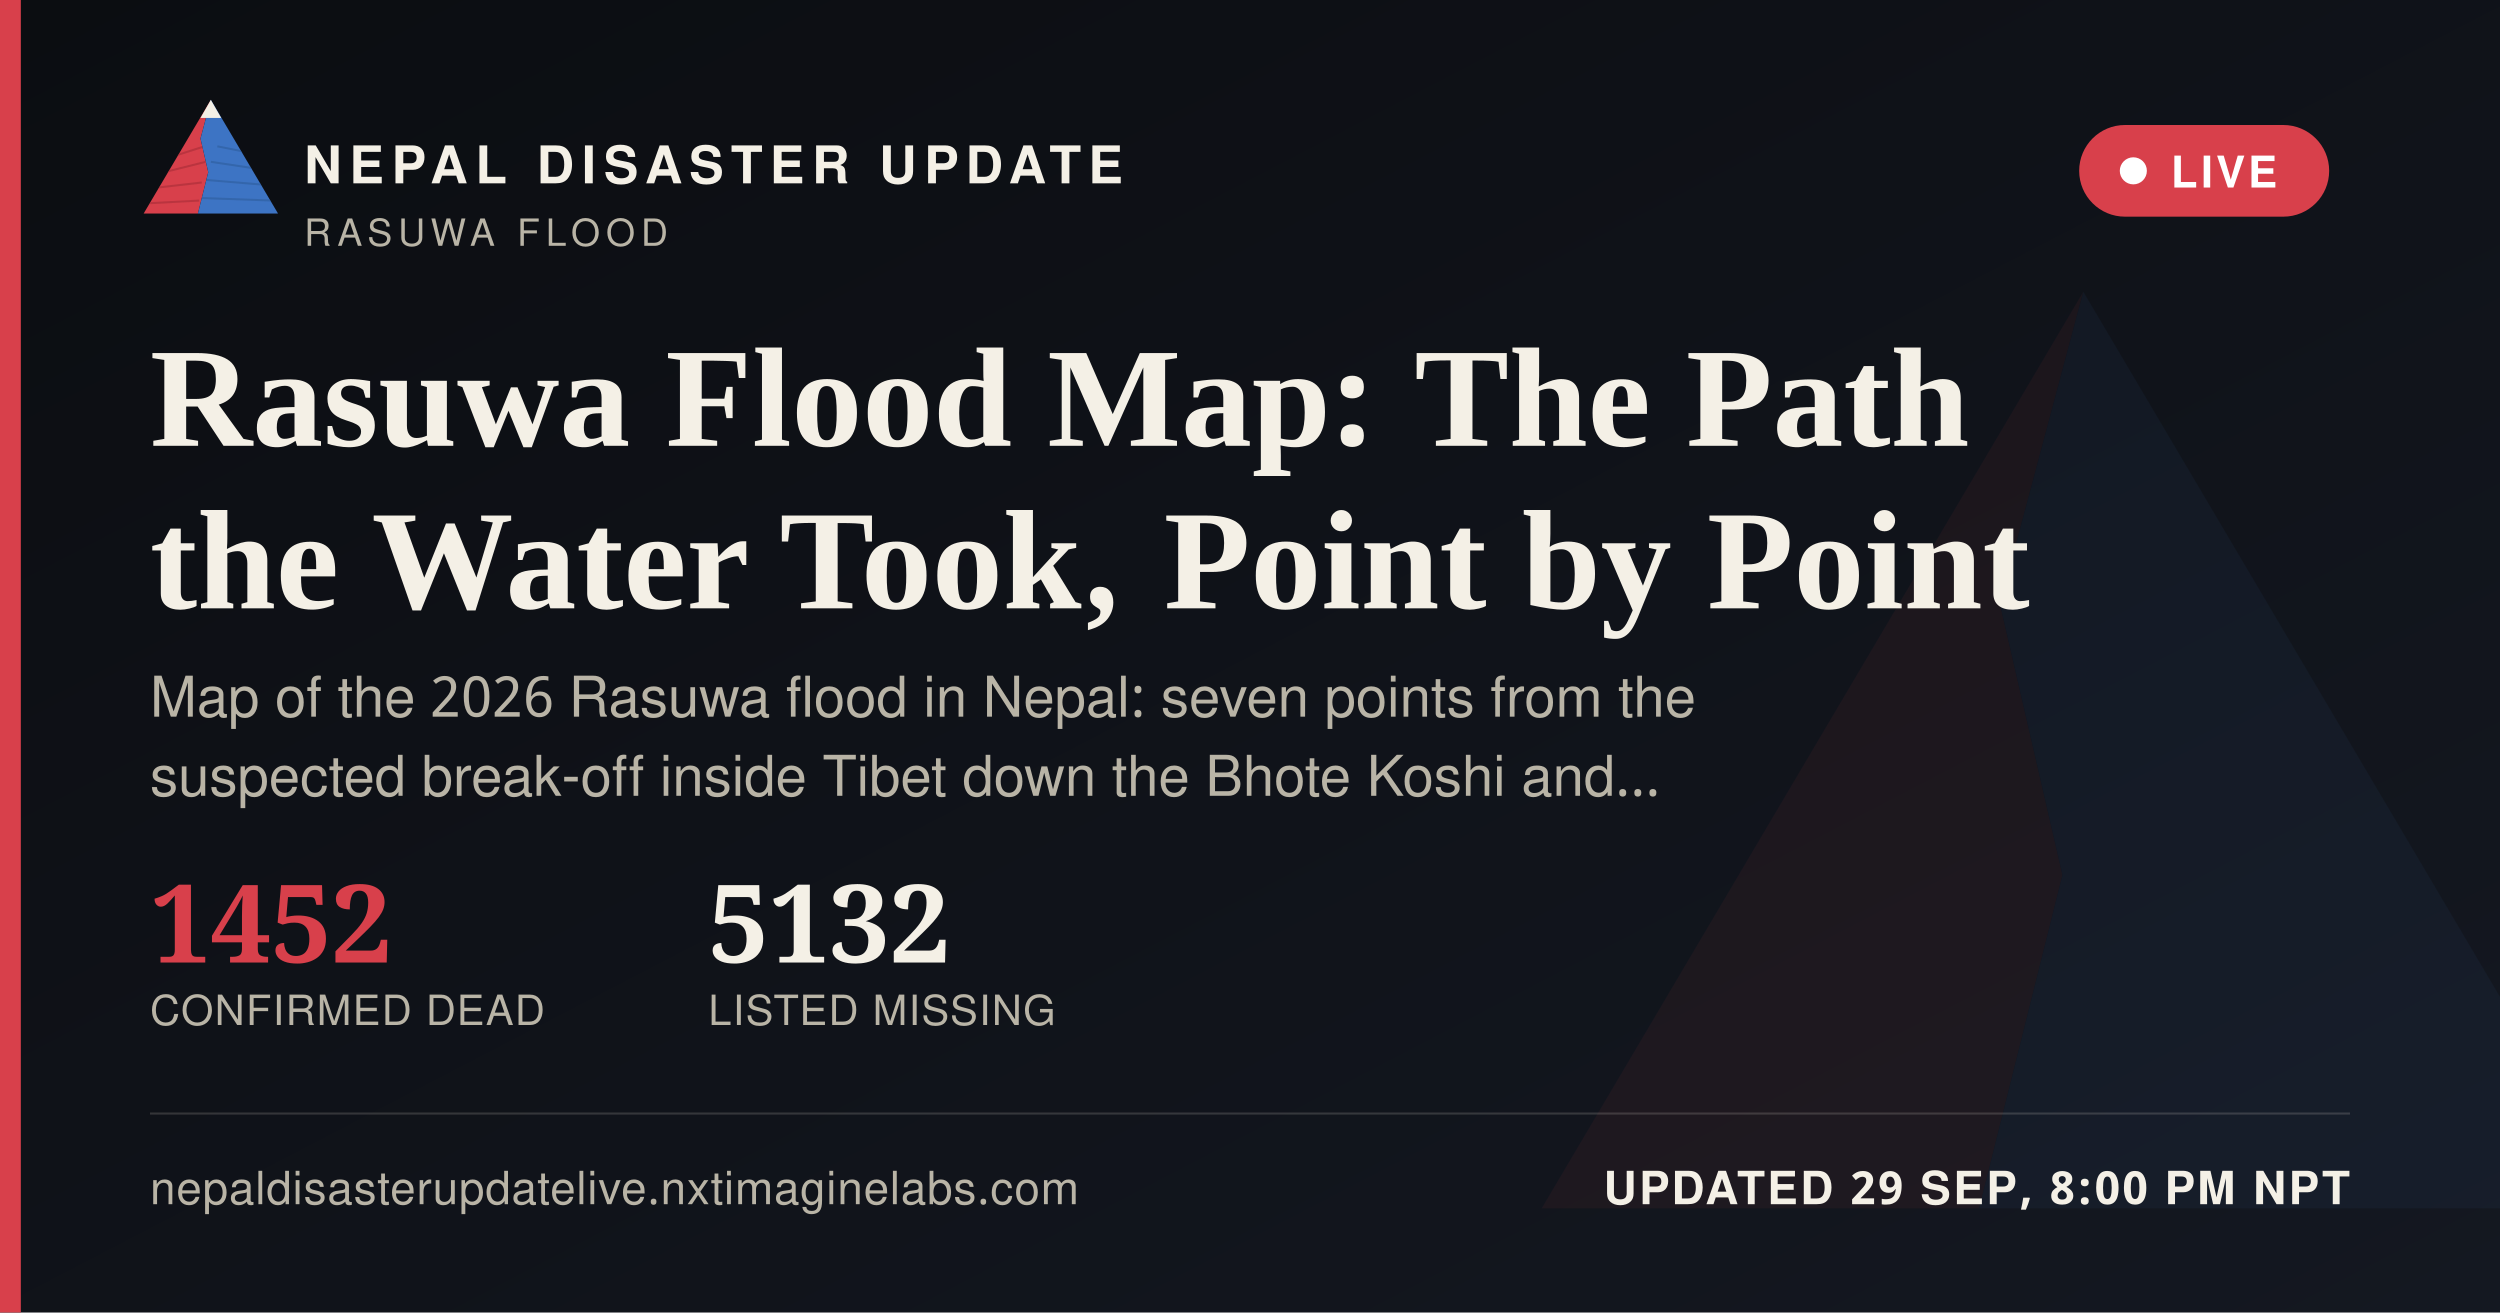
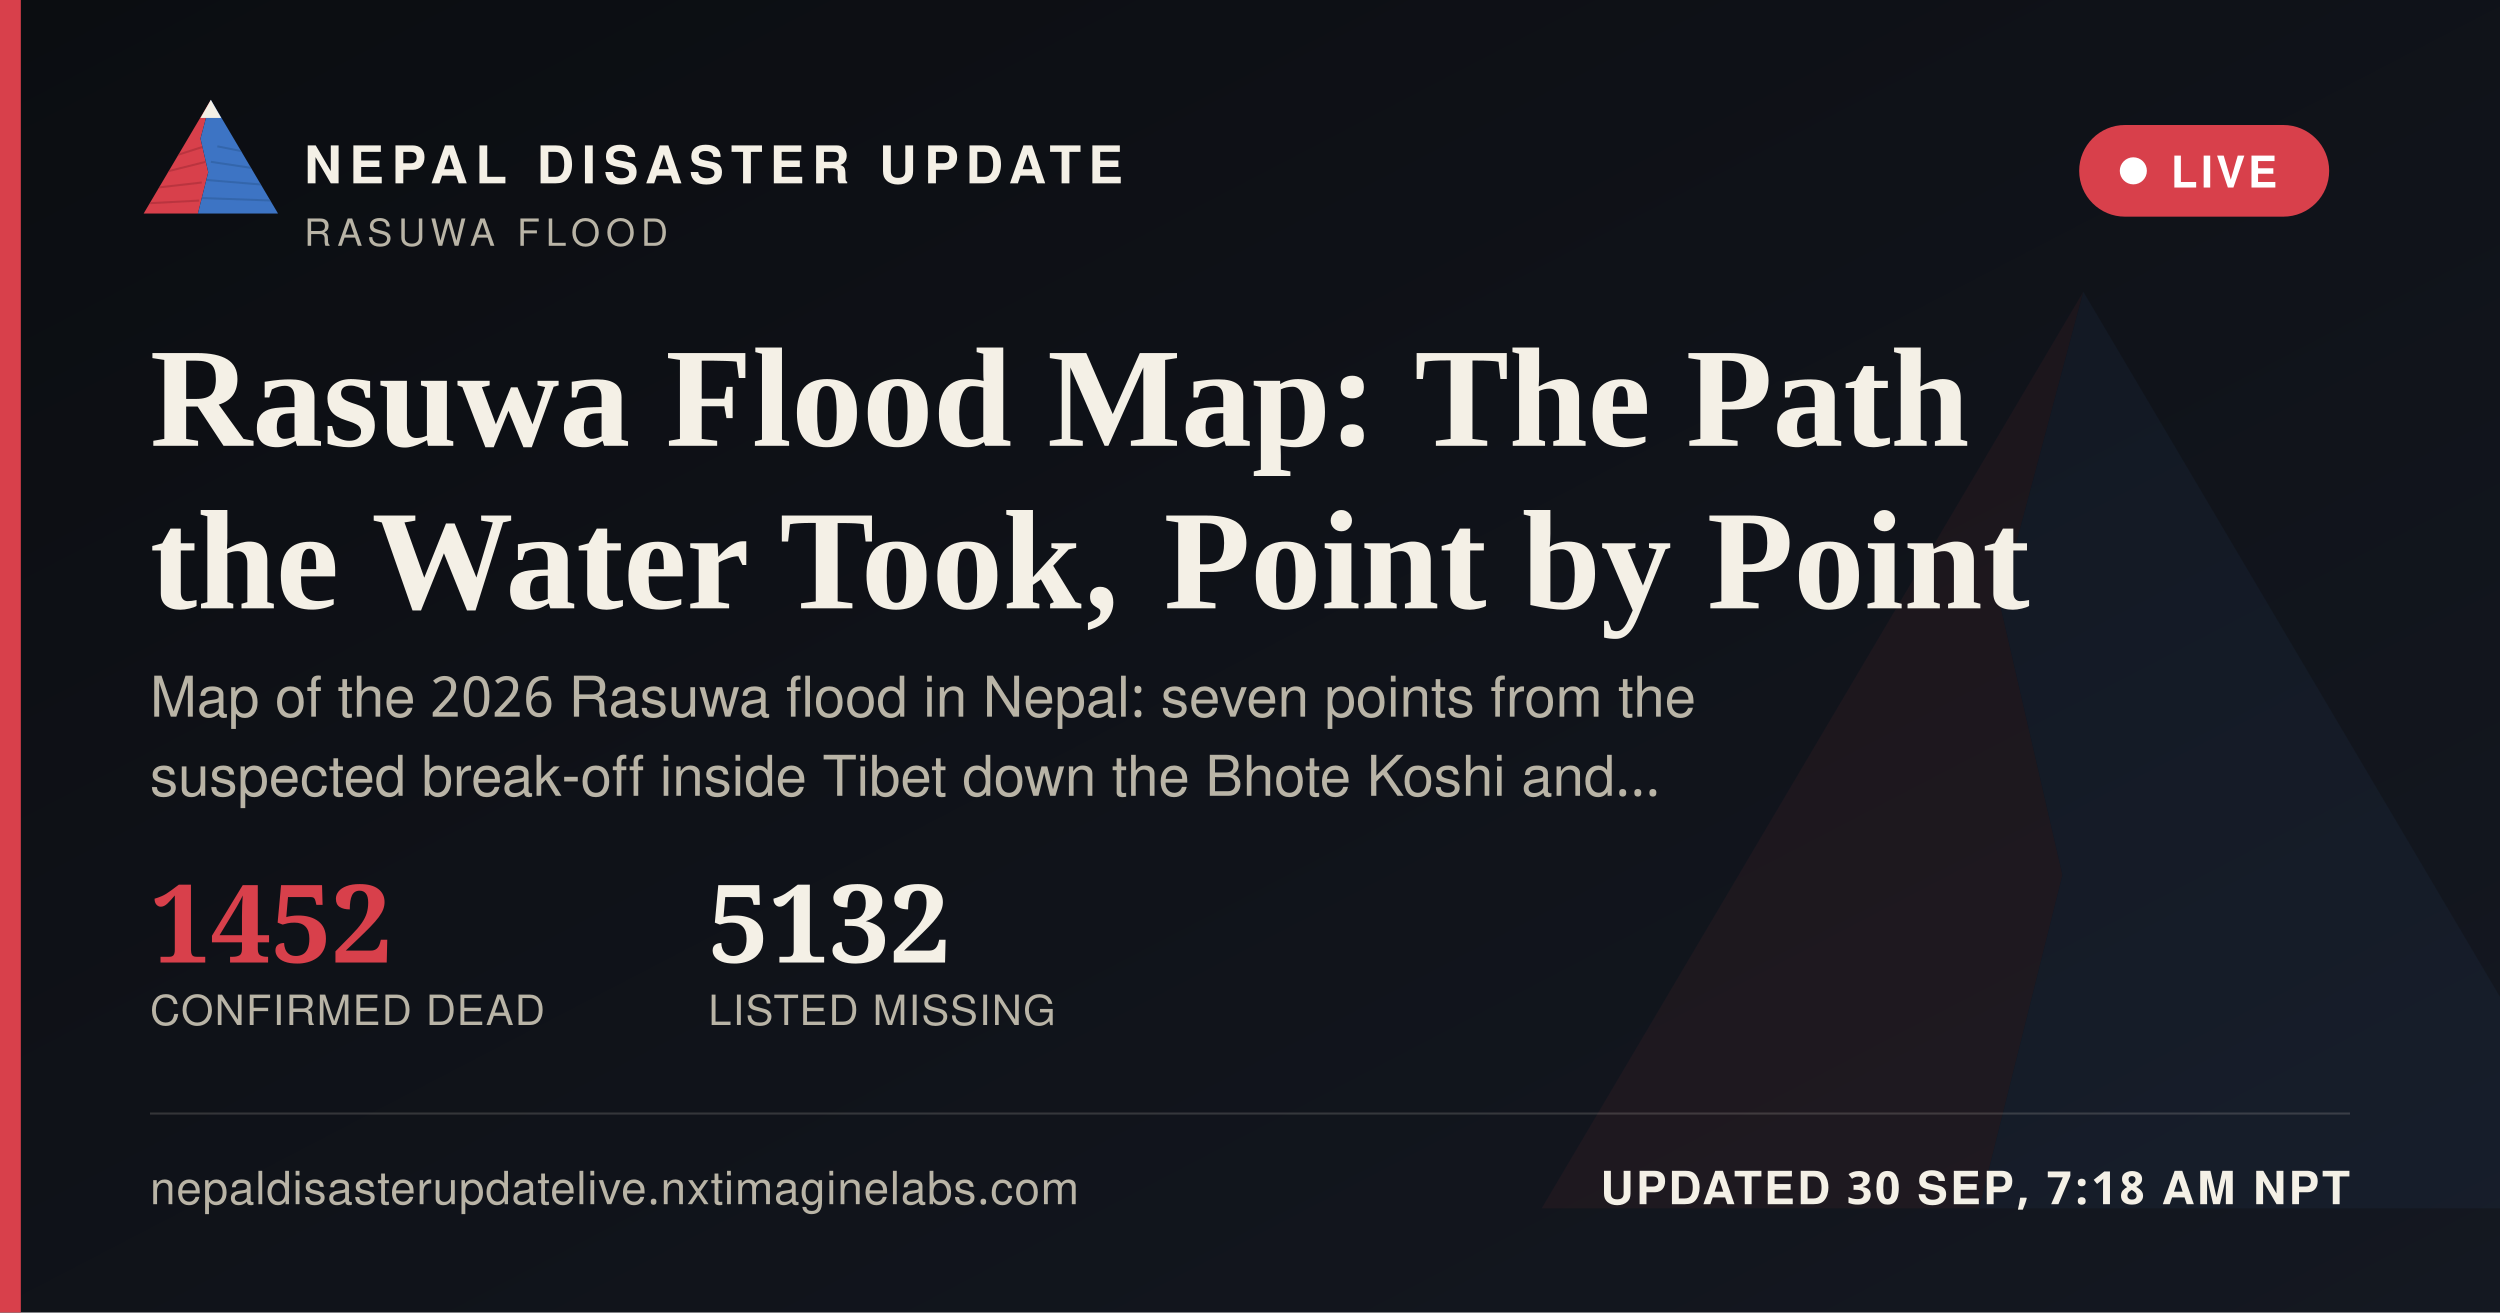
<svg xmlns="http://www.w3.org/2000/svg" width="1200" height="630" viewBox="0 0 1200 630">
  <defs>
    <linearGradient id="ogbg" x1="0" y1="0" x2="1" y2="1">
      <stop offset="0" stop-color="#0B0D11" />
      <stop offset="1" stop-color="#141821" />
    </linearGradient>
  </defs>
  <rect width="1200" height="630" fill="url(#ogbg)" />
  <g transform="translate(700,60) scale(5)" opacity="0.06">
    <polygon points="60,16 52,46 58,72 50,104 8,104" fill="#D8404B" />
    <polygon points="60,16 112,104 50,104 58,72 52,46" fill="#3D74C4" />
  </g>
  <rect x="0" y="0" width="10" height="630" fill="#D8404B" />
  <g transform="translate(64,38) scale(0.62)">
    <g>
      <defs>
        <clipPath id="ogLc">
          <polygon points="60,16 52,46 58,72 50,104 8,104" />
        </clipPath>
        <clipPath id="ogRc">
          <polygon points="60,16 112,104 50,104 58,72 52,46" />
        </clipPath>
      </defs>
      <polygon points="60,16 52,46 58,72 50,104 8,104" fill="#D8404B" />
      <g clip-path="url(#ogLc)" stroke="#A32A34" stroke-width="1.6" fill="none" opacity="0.55">
        <path d="M30,60 L55,52" />
        <path d="M24,72 L56,64" />
        <path d="M18,84 L53,80" />
        <path d="M13,96 L51,94" />
      </g>
      <polygon points="60,16 112,104 50,104 58,72 52,46" fill="#3D74C4" />
      <g clip-path="url(#ogRc)" stroke="#2A5793" stroke-width="1.6" fill="none" opacity="0.5">
        <path d="M65,52 L95,58" />
        <path d="M60,64 L100,70" />
        <path d="M56,78 L104,82" />
        <path d="M52,92 L108,94" />
      </g>
      <polygon points="60,16 52,30 68,30" fill="#F4F0E6" />
    </g>
  </g>
  <text x="146" y="88" font-family="'Public Sans', 'Noto Sans Devanagari', 'Helvetica Neue', Helvetica, Arial, sans-serif" font-size="25" font-weight="800" letter-spacing="3.6" fill="#F4F0E6">NEPAL DISASTER UPDATE</text>
  <text x="146" y="118" font-family="'Public Sans', 'Noto Sans Devanagari', 'Helvetica Neue', Helvetica, Arial, sans-serif" font-size="18" letter-spacing="2.8" fill="#B9B4A6">RASUWA FLOOD</text>
  <g>
    <rect x="998" y="60" width="120" height="44" rx="22" fill="#D8404B" stroke="none" />
    <circle cx="1024" cy="82" r="6.5" fill="#FFFFFF" />
    <text x="1042" y="90" font-family="'Public Sans', 'Noto Sans Devanagari', 'Helvetica Neue', Helvetica, Arial, sans-serif" font-size="21" font-weight="700" letter-spacing="1.6" fill="#FFFFFF">LIVE</text>
  </g>
  <text x="72" y="214" font-family="Newsreader, 'Noto Serif Devanagari', Georgia, 'Times New Roman', serif" font-size="68" font-weight="600" fill="#F4F0E6">Rasuwa Flood Map: The Path</text>
  <text x="72" y="292" font-family="Newsreader, 'Noto Serif Devanagari', Georgia, 'Times New Roman', serif" font-size="68" font-weight="600" fill="#F4F0E6">the Water Took, Point by Point</text>
  <text x="72" y="344" font-family="'Public Sans', 'Noto Sans Devanagari', 'Helvetica Neue', Helvetica, Arial, sans-serif" font-size="27" fill="#B9B4A6">Map of the 2026 Rasuwa flood in Nepal: seven points from the</text>
  <text x="72" y="382" font-family="'Public Sans', 'Noto Sans Devanagari', 'Helvetica Neue', Helvetica, Arial, sans-serif" font-size="27" fill="#B9B4A6">suspected break-off inside Tibet down the Bhote Koshi and…</text>
  <g transform="translate(72,462)">
    <text x="0" y="0" font-family="Newsreader, 'Noto Serif Devanagari', Georgia, 'Times New Roman', serif" font-size="52" font-weight="600" fill="#D8404B">1452</text>
    <text x="0" y="30" font-family="'Public Sans', 'Noto Sans Devanagari', 'Helvetica Neue', Helvetica, Arial, sans-serif" font-size="20" letter-spacing="0.6" fill="#B9B4A6">CONFIRMED DEAD</text>
    <text x="268" y="0" font-family="Newsreader, 'Noto Serif Devanagari', Georgia, 'Times New Roman', serif" font-size="52" font-weight="600" fill="#F4F0E6">5132</text>
    <text x="268" y="30" font-family="'Public Sans', 'Noto Sans Devanagari', 'Helvetica Neue', Helvetica, Arial, sans-serif" font-size="20" letter-spacing="0.6" fill="#B9B4A6">LISTED MISSING</text>
  </g>
  <rect x="72" y="534" width="1056" height="1" fill="rgba(244,240,230,0.16)" />
  <text x="72" y="578" font-family="'Public Sans', 'Noto Sans Devanagari', 'Helvetica Neue', Helvetica, Arial, sans-serif" font-size="22" fill="#B9B4A6" letter-spacing="0.4">nepaldisasterupdatelive.nxtimaginelabs.com</text>
-   <text x="1128" y="578" text-anchor="end" font-family="'Public Sans', 'Noto Sans Devanagari', 'Helvetica Neue', Helvetica, Arial, sans-serif" font-size="22" font-weight="700" letter-spacing="1.2" fill="#F4F0E6">UPDATED 29 SEP, 8:00 PM NPT</text>
+   <text x="1128" y="578" text-anchor="end" font-family="'Public Sans', 'Noto Sans Devanagari', 'Helvetica Neue', Helvetica, Arial, sans-serif" font-size="22" font-weight="700" letter-spacing="1.2" fill="#F4F0E6">UPDATED 30 SEP, 7:18 AM NPT</text>
</svg>
